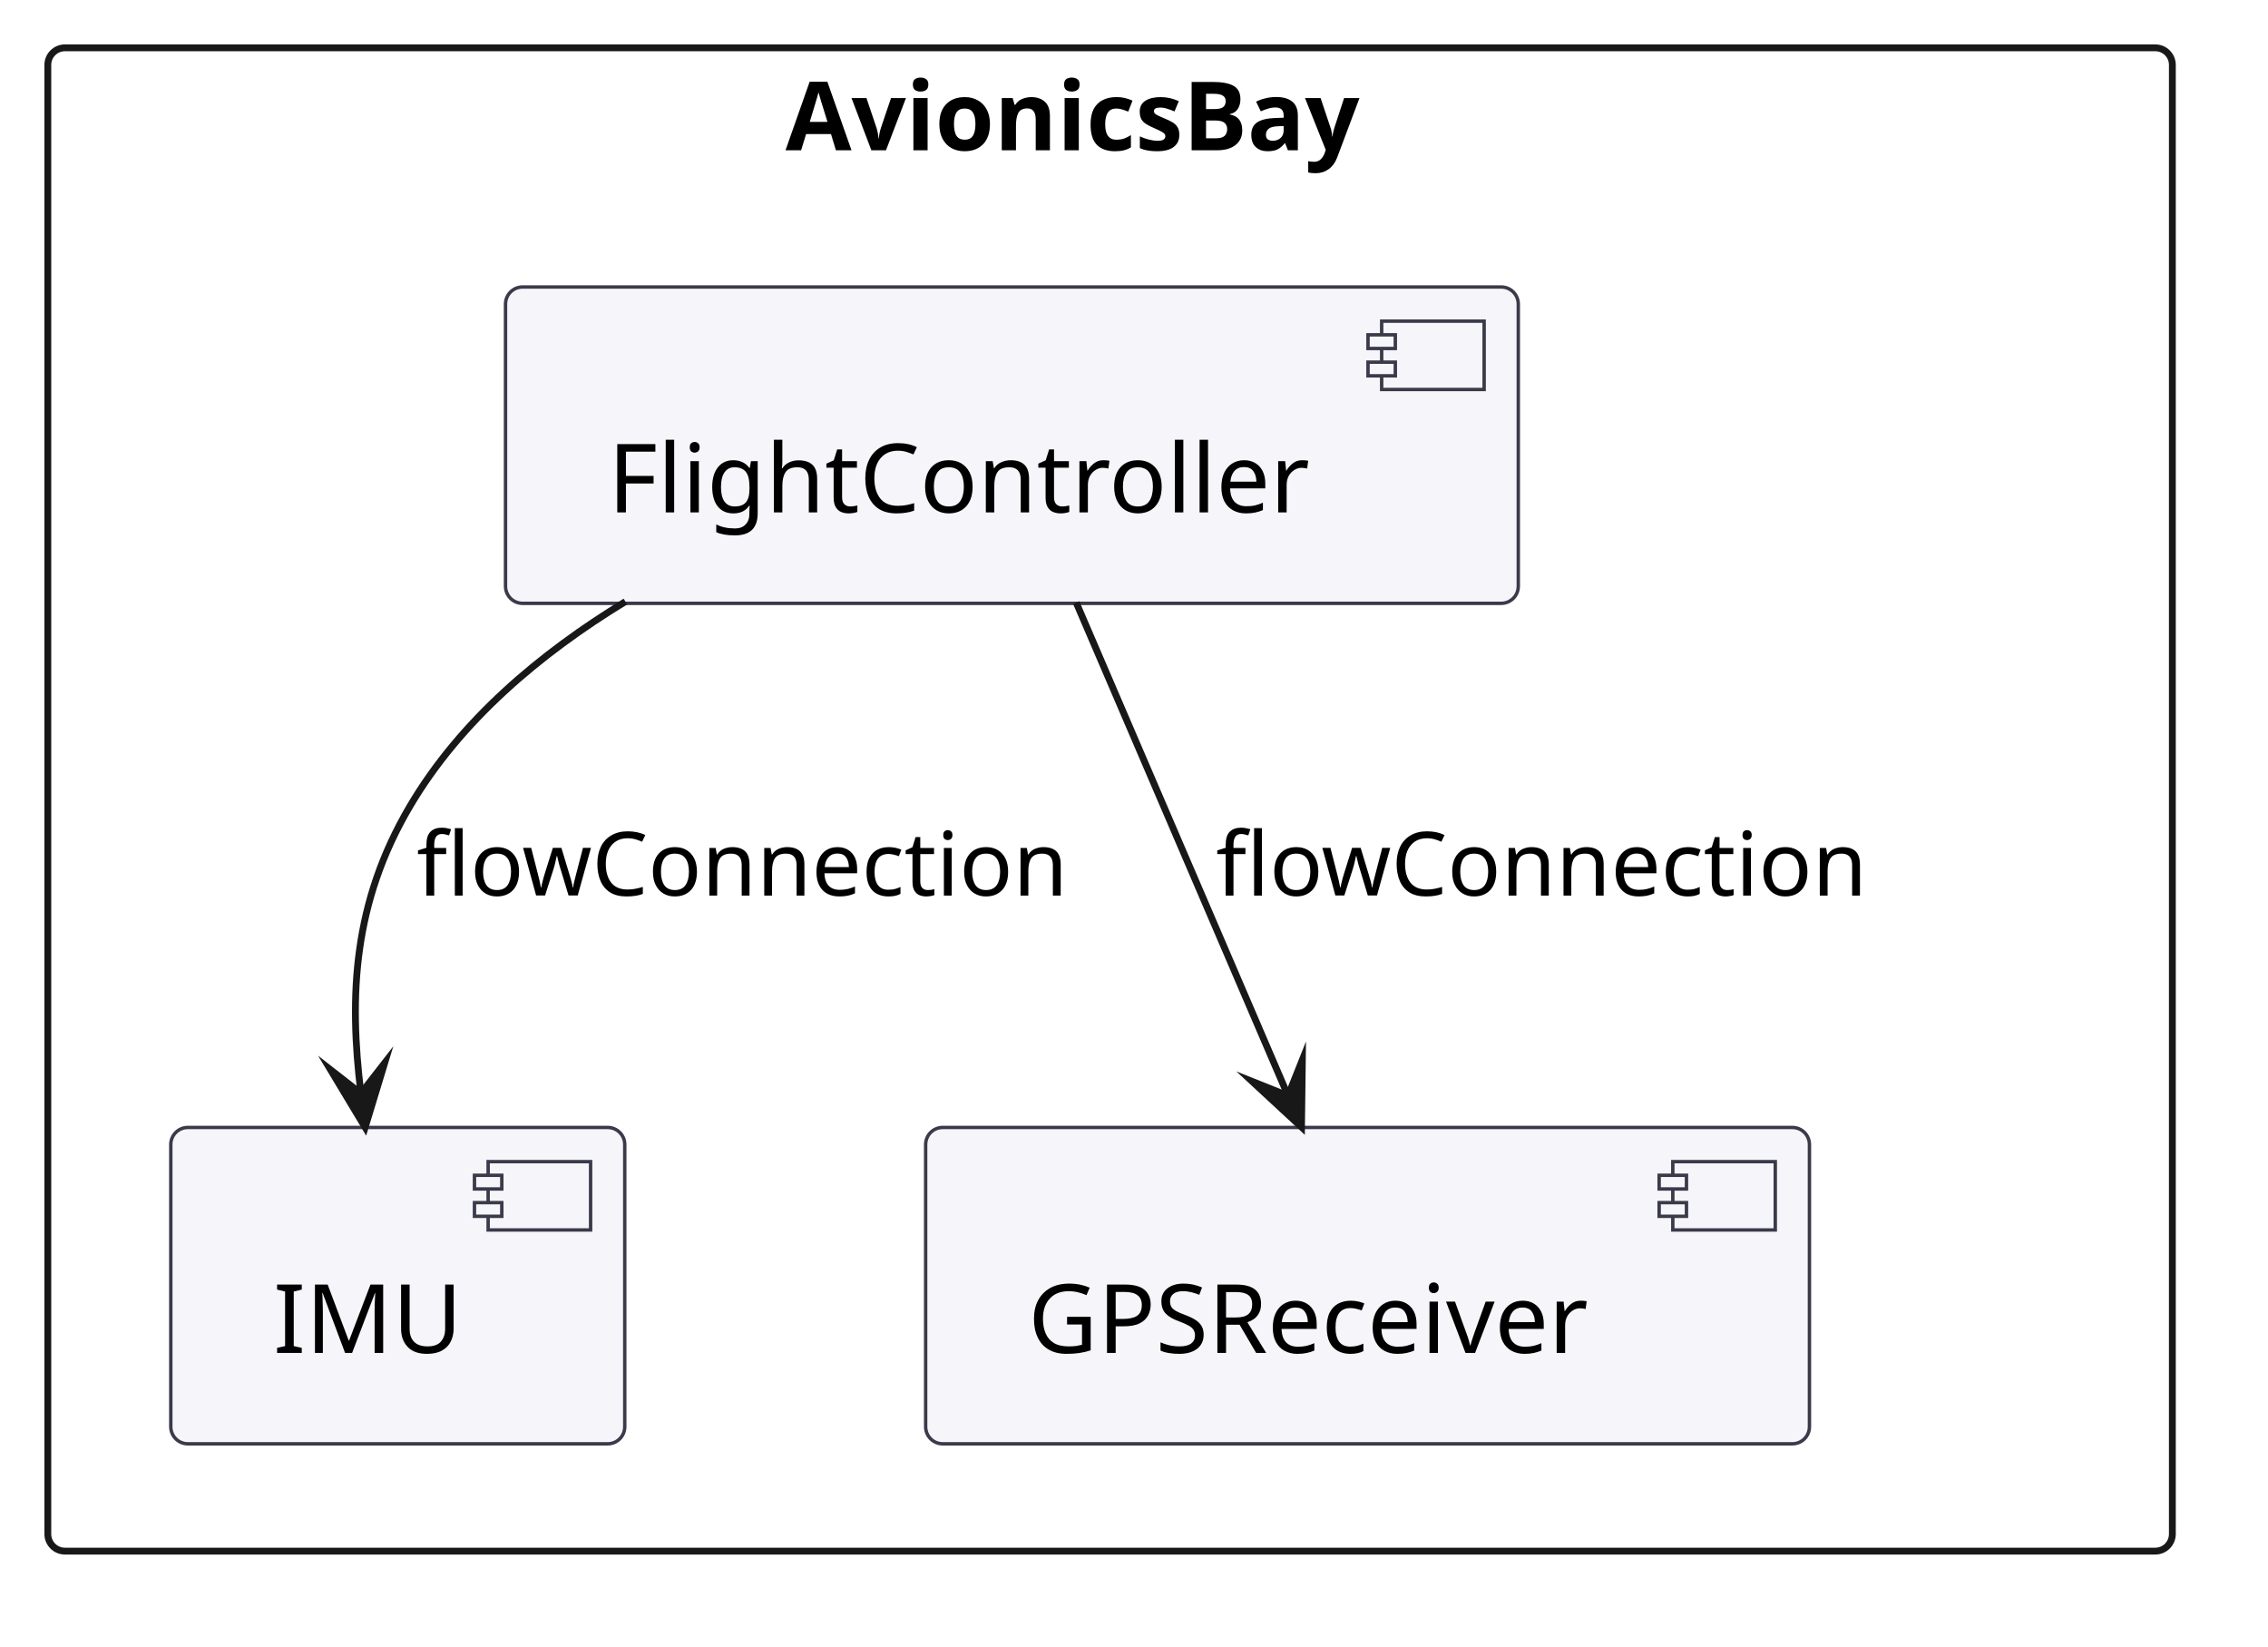
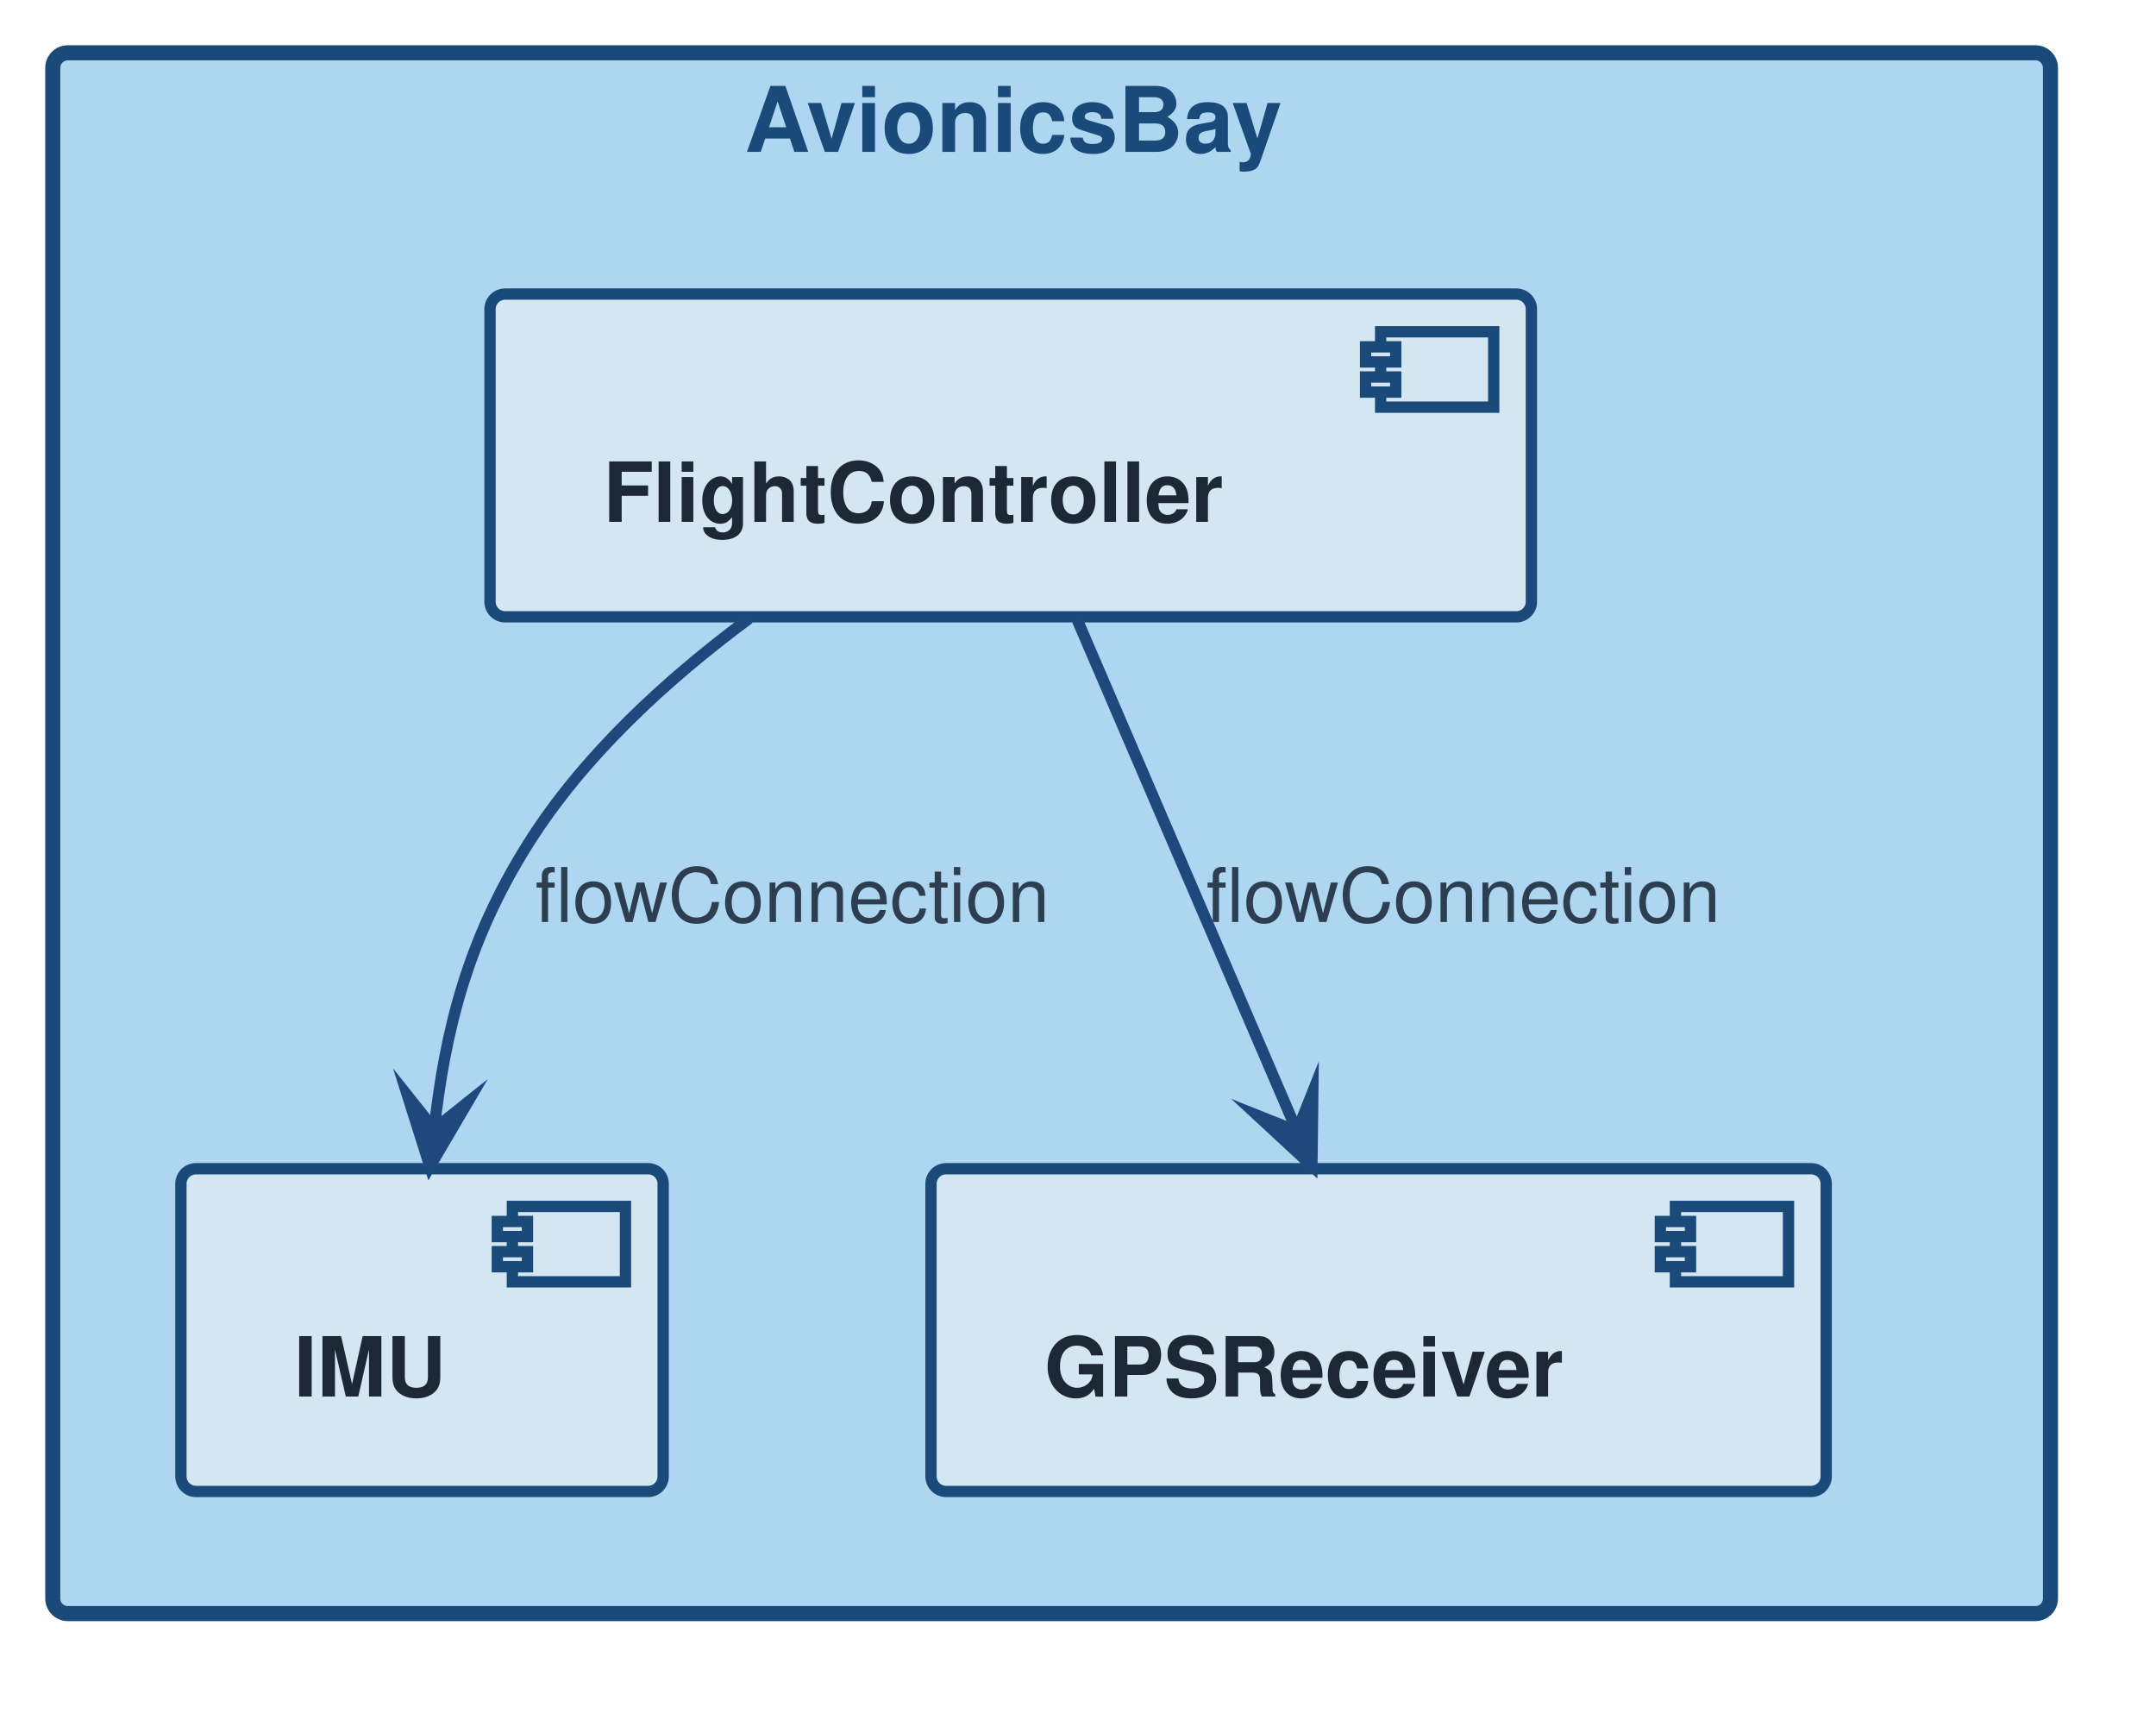
- <svg xmlns="http://www.w3.org/2000/svg" xmlns:xlink="http://www.w3.org/1999/xlink" contentStyleType="text/css" data-diagram-type="DESCRIPTION" height="241px" preserveAspectRatio="none" style="width:332px;height:241px;background:#FFFFFF;" version="1.1" viewBox="0 0 332 241" width="332px" zoomAndPan="magnify">
+ <svg xmlns="http://www.w3.org/2000/svg" xmlns:xlink="http://www.w3.org/1999/xlink" contentStyleType="text/css" data-diagram-type="DESCRIPTION" height="228px" preserveAspectRatio="none" style="width:286px;height:228px;background:#FFFFFF;" version="1.1" viewBox="0 0 286 228" width="286px" zoomAndPan="magnify">
  <defs />
  <g>
-     <g class="cluster" data-qualified-name="s_boundary" data-source-line="6" id="ent0001">
+     <g class="cluster" data-qualified-name="s_boundary" data-source-line="3" id="ent0001">
      <a href="https://github.com/sjames/syscribe/blob/main/model/UAV/Avionics/AvionicsBay.md" target="_top" title="https://github.com/sjames/syscribe/blob/main/model/UAV/Avionics/AvionicsBay.md" xlink:actuate="onRequest" xlink:href="https://github.com/sjames/syscribe/blob/main/model/UAV/Avionics/AvionicsBay.md" xlink:show="new" xlink:title="https://github.com/sjames/syscribe/blob/main/model/UAV/Avionics/AvionicsBay.md" xlink:type="simple">
-         <rect fill="none" height="220" rx="2.5" ry="2.5" style="stroke:#181818;stroke-width:1;" width="311" x="7" y="7" />
-         <text fill="#000000" font-family="sans-serif" font-size="14" font-weight="700" lengthAdjust="spacing" textLength="95.019" x="114.99" y="21.995">AvionicsBay</text>
+         <rect fill="#AED6F1" height="207" rx="2" ry="2" style="stroke:#1A4A7A;stroke-width:2;" width="265" x="7" y="7" />
+         <text fill="#1A4A7A" font-family="'Helvetica Neue, Helvetica, Arial, sans-serif'" font-size="12" font-weight="700" lengthAdjust="spacing" textLength="81.445" x="98.777" y="20.139">AvionicsBay</text>
      </a>
    </g>
-     <g class="entity" data-qualified-name="s_boundary.s_fc" data-source-line="7" id="ent0002">
+     <g class="entity" data-qualified-name="s_boundary.s_fc" data-source-line="4" id="ent0002">
      <a href="https://github.com/sjames/syscribe/blob/main/model/UAV/Avionics/FlightController.md" target="_top" title="https://github.com/sjames/syscribe/blob/main/model/UAV/Avionics/FlightController.md" xlink:actuate="onRequest" xlink:href="https://github.com/sjames/syscribe/blob/main/model/UAV/Avionics/FlightController.md" xlink:show="new" xlink:title="https://github.com/sjames/syscribe/blob/main/model/UAV/Avionics/FlightController.md" xlink:type="simple">
-         <rect fill="#F5F5FA" height="46.297" rx="2.5" ry="2.5" style="stroke:#3A3A4A;stroke-width:0.5;" width="148.254" x="74" y="42" />
-         <rect fill="#F5F5FA" height="10" style="stroke:#3A3A4A;stroke-width:0.5;" width="15" x="202.254" y="47" />
-         <rect fill="#F5F5FA" height="2" style="stroke:#3A3A4A;stroke-width:0.5;" width="4" x="200.254" y="49" />
-         <rect fill="#F5F5FA" height="2" style="stroke:#3A3A4A;stroke-width:0.5;" width="4" x="200.254" y="53" />
-         <text fill="#000000" font-family="sans-serif" font-size="14" lengthAdjust="spacing" textLength="108.254" x="89" y="74.995">FlightController</text>
+         <rect fill="#D4E6F1" height="42.805" rx="2" ry="2" style="stroke:#1A4A7A;stroke-width:1.5;" width="138.146" x="65" y="39" />
+         <rect fill="#D4E6F1" height="10" style="stroke:#1A4A7A;stroke-width:1.5;" width="15" x="183.146" y="44" />
+         <rect fill="#D4E6F1" height="2" style="stroke:#1A4A7A;stroke-width:1.5;" width="4" x="181.146" y="46" />
+         <rect fill="#D4E6F1" height="2" style="stroke:#1A4A7A;stroke-width:1.5;" width="4" x="181.146" y="50" />
+         <text fill="#1C2833" font-family="'Helvetica Neue, Helvetica, Arial, sans-serif'" font-size="11" font-weight="700" lengthAdjust="spacing" textLength="98.146" x="80" y="69.21">FlightController</text>
      </a>
    </g>
-     <g class="entity" data-qualified-name="s_boundary.s_imu" data-source-line="8" id="ent0003">
+     <g class="entity" data-qualified-name="s_boundary.s_imu" data-source-line="5" id="ent0003">
      <a href="https://github.com/sjames/syscribe/blob/main/model/UAV/Avionics/IMU.md" target="_top" title="https://github.com/sjames/syscribe/blob/main/model/UAV/Avionics/IMU.md" xlink:actuate="onRequest" xlink:href="https://github.com/sjames/syscribe/blob/main/model/UAV/Avionics/IMU.md" xlink:show="new" xlink:title="https://github.com/sjames/syscribe/blob/main/model/UAV/Avionics/IMU.md" xlink:type="simple">
-         <rect fill="#F5F5FA" height="46.297" rx="2.5" ry="2.5" style="stroke:#3A3A4A;stroke-width:0.5;" width="66.455" x="25" y="165" />
-         <rect fill="#F5F5FA" height="10" style="stroke:#3A3A4A;stroke-width:0.5;" width="15" x="71.455" y="170" />
-         <rect fill="#F5F5FA" height="2" style="stroke:#3A3A4A;stroke-width:0.5;" width="4" x="69.455" y="172" />
-         <rect fill="#F5F5FA" height="2" style="stroke:#3A3A4A;stroke-width:0.5;" width="4" x="69.455" y="176" />
-         <text fill="#000000" font-family="sans-serif" font-size="14" lengthAdjust="spacing" textLength="26.455" x="40" y="197.995">IMU</text>
+         <rect fill="#D4E6F1" height="42.805" rx="2" ry="2" style="stroke:#1A4A7A;stroke-width:1.5;" width="63.971" x="24" y="155" />
+         <rect fill="#D4E6F1" height="10" style="stroke:#1A4A7A;stroke-width:1.5;" width="15" x="67.971" y="160" />
+         <rect fill="#D4E6F1" height="2" style="stroke:#1A4A7A;stroke-width:1.5;" width="4" x="65.971" y="162" />
+         <rect fill="#D4E6F1" height="2" style="stroke:#1A4A7A;stroke-width:1.5;" width="4" x="65.971" y="166" />
+         <text fill="#1C2833" font-family="'Helvetica Neue, Helvetica, Arial, sans-serif'" font-size="11" font-weight="700" lengthAdjust="spacing" textLength="23.971" x="39" y="185.21">IMU</text>
      </a>
    </g>
-     <g class="entity" data-qualified-name="s_boundary.s_gps" data-source-line="9" id="ent0004">
+     <g class="entity" data-qualified-name="s_boundary.s_gps" data-source-line="6" id="ent0004">
      <a href="https://github.com/sjames/syscribe/blob/main/model/UAV/Avionics/GPSReceiver.md" target="_top" title="https://github.com/sjames/syscribe/blob/main/model/UAV/Avionics/GPSReceiver.md" xlink:actuate="onRequest" xlink:href="https://github.com/sjames/syscribe/blob/main/model/UAV/Avionics/GPSReceiver.md" xlink:show="new" xlink:title="https://github.com/sjames/syscribe/blob/main/model/UAV/Avionics/GPSReceiver.md" xlink:type="simple">
-         <rect fill="#F5F5FA" height="46.297" rx="2.5" ry="2.5" style="stroke:#3A3A4A;stroke-width:0.5;" width="129.373" x="135.5" y="165" />
-         <rect fill="#F5F5FA" height="10" style="stroke:#3A3A4A;stroke-width:0.5;" width="15" x="244.873" y="170" />
-         <rect fill="#F5F5FA" height="2" style="stroke:#3A3A4A;stroke-width:0.5;" width="4" x="242.873" y="172" />
-         <rect fill="#F5F5FA" height="2" style="stroke:#3A3A4A;stroke-width:0.5;" width="4" x="242.873" y="176" />
-         <text fill="#000000" font-family="sans-serif" font-size="14" lengthAdjust="spacing" textLength="89.373" x="150.5" y="197.995">GPSReceiver</text>
+         <rect fill="#D4E6F1" height="42.805" rx="2" ry="2" style="stroke:#1A4A7A;stroke-width:1.5;" width="118.751" x="123.5" y="155" />
+         <rect fill="#D4E6F1" height="10" style="stroke:#1A4A7A;stroke-width:1.5;" width="15" x="222.251" y="160" />
+         <rect fill="#D4E6F1" height="2" style="stroke:#1A4A7A;stroke-width:1.5;" width="4" x="220.251" y="162" />
+         <rect fill="#D4E6F1" height="2" style="stroke:#1A4A7A;stroke-width:1.5;" width="4" x="220.251" y="166" />
+         <text fill="#1C2833" font-family="'Helvetica Neue, Helvetica, Arial, sans-serif'" font-size="11" font-weight="700" lengthAdjust="spacing" textLength="78.751" x="138.5" y="185.21">GPSReceiver</text>
      </a>
    </g>
-     <g class="link" data-entity-1="ent0002" data-entity-2="ent0003" data-link-type="dependency" data-source-line="12" id="lnk5">
-       <path d="M91.55,88.04 C79.08,95.63 67.39,105.47 60,118 C51.72,132.04 51.054,145.668 52.834,160.018" fill="none" id="s_fc-to-s_imu" style="stroke:#181818;stroke-width:1;" />
-       <polygon fill="#181818" points="53.45,164.98,56.312,155.556,52.834,160.018,48.373,156.541,53.45,164.98" style="stroke:#181818;stroke-width:1;stroke-linejoin:miter;stroke-miterlimit:10;" />
-       <text fill="#000000" font-family="sans-serif" font-size="13" lengthAdjust="spacing" textLength="100.331" x="61" y="131.067">flowConnection</text>
+     <g class="link" data-entity-1="ent0002" data-entity-2="ent0003" data-link-type="dependency" data-source-line="9" id="lnk5">
+       <path d="M99.37,82.03 C88.47,90.09 77.37,100.25 70,112 C61.97,124.82 59.072,136.652 57.592,149.742" fill="none" id="s_fc-to-s_imu" style="stroke:#1F497D;stroke-width:1.5;" />
+       <polygon fill="#1F497D" points="57.03,154.71,62.016,146.216,57.592,149.742,54.066,145.318,57.03,154.71" style="stroke:#1F497D;stroke-width:1.5;stroke-linejoin:miter;stroke-miterlimit:10;" />
+       <text fill="#2C3E50" font-family="'Helvetica Neue, Helvetica, Arial, sans-serif'" font-size="10" lengthAdjust="spacing" textLength="77.178" x="71" y="122.282">flowConnection</text>
    </g>
-     <g class="link" data-entity-1="ent0002" data-entity-2="ent0004" data-link-type="dependency" data-source-line="13" id="lnk6">
-       <path d="M157.54,88.19 C166.92,110.03 179.187,138.566 188.547,160.356" fill="none" id="s_fc-to-s_gps" style="stroke:#181818;stroke-width:1;" />
-       <polygon fill="#181818" points="190.52,164.95,190.643,155.102,188.547,160.356,183.293,158.259,190.52,164.95" style="stroke:#181818;stroke-width:1;stroke-linejoin:miter;stroke-miterlimit:10;" />
-       <text fill="#000000" font-family="sans-serif" font-size="13" lengthAdjust="spacing" textLength="100.331" x="178" y="131.067">flowConnection</text>
+     <g class="link" data-entity-1="ent0002" data-entity-2="ent0004" data-link-type="dependency" data-source-line="10" id="lnk6">
+       <path d="M142.87,82.14 C151.7,102.68 163.195,129.417 172.055,150.026" fill="none" id="s_fc-to-s_gps" style="stroke:#1F497D;stroke-width:1.5;" />
+       <polygon fill="#1F497D" points="174.03,154.62,174.15,144.772,172.055,150.026,166.801,147.931,174.03,154.62" style="stroke:#1F497D;stroke-width:1.5;stroke-linejoin:miter;stroke-miterlimit:10;" />
+       <text fill="#2C3E50" font-family="'Helvetica Neue, Helvetica, Arial, sans-serif'" font-size="10" lengthAdjust="spacing" textLength="77.178" x="160" y="122.282">flowConnection</text>
    </g>
  </g>
</svg>
